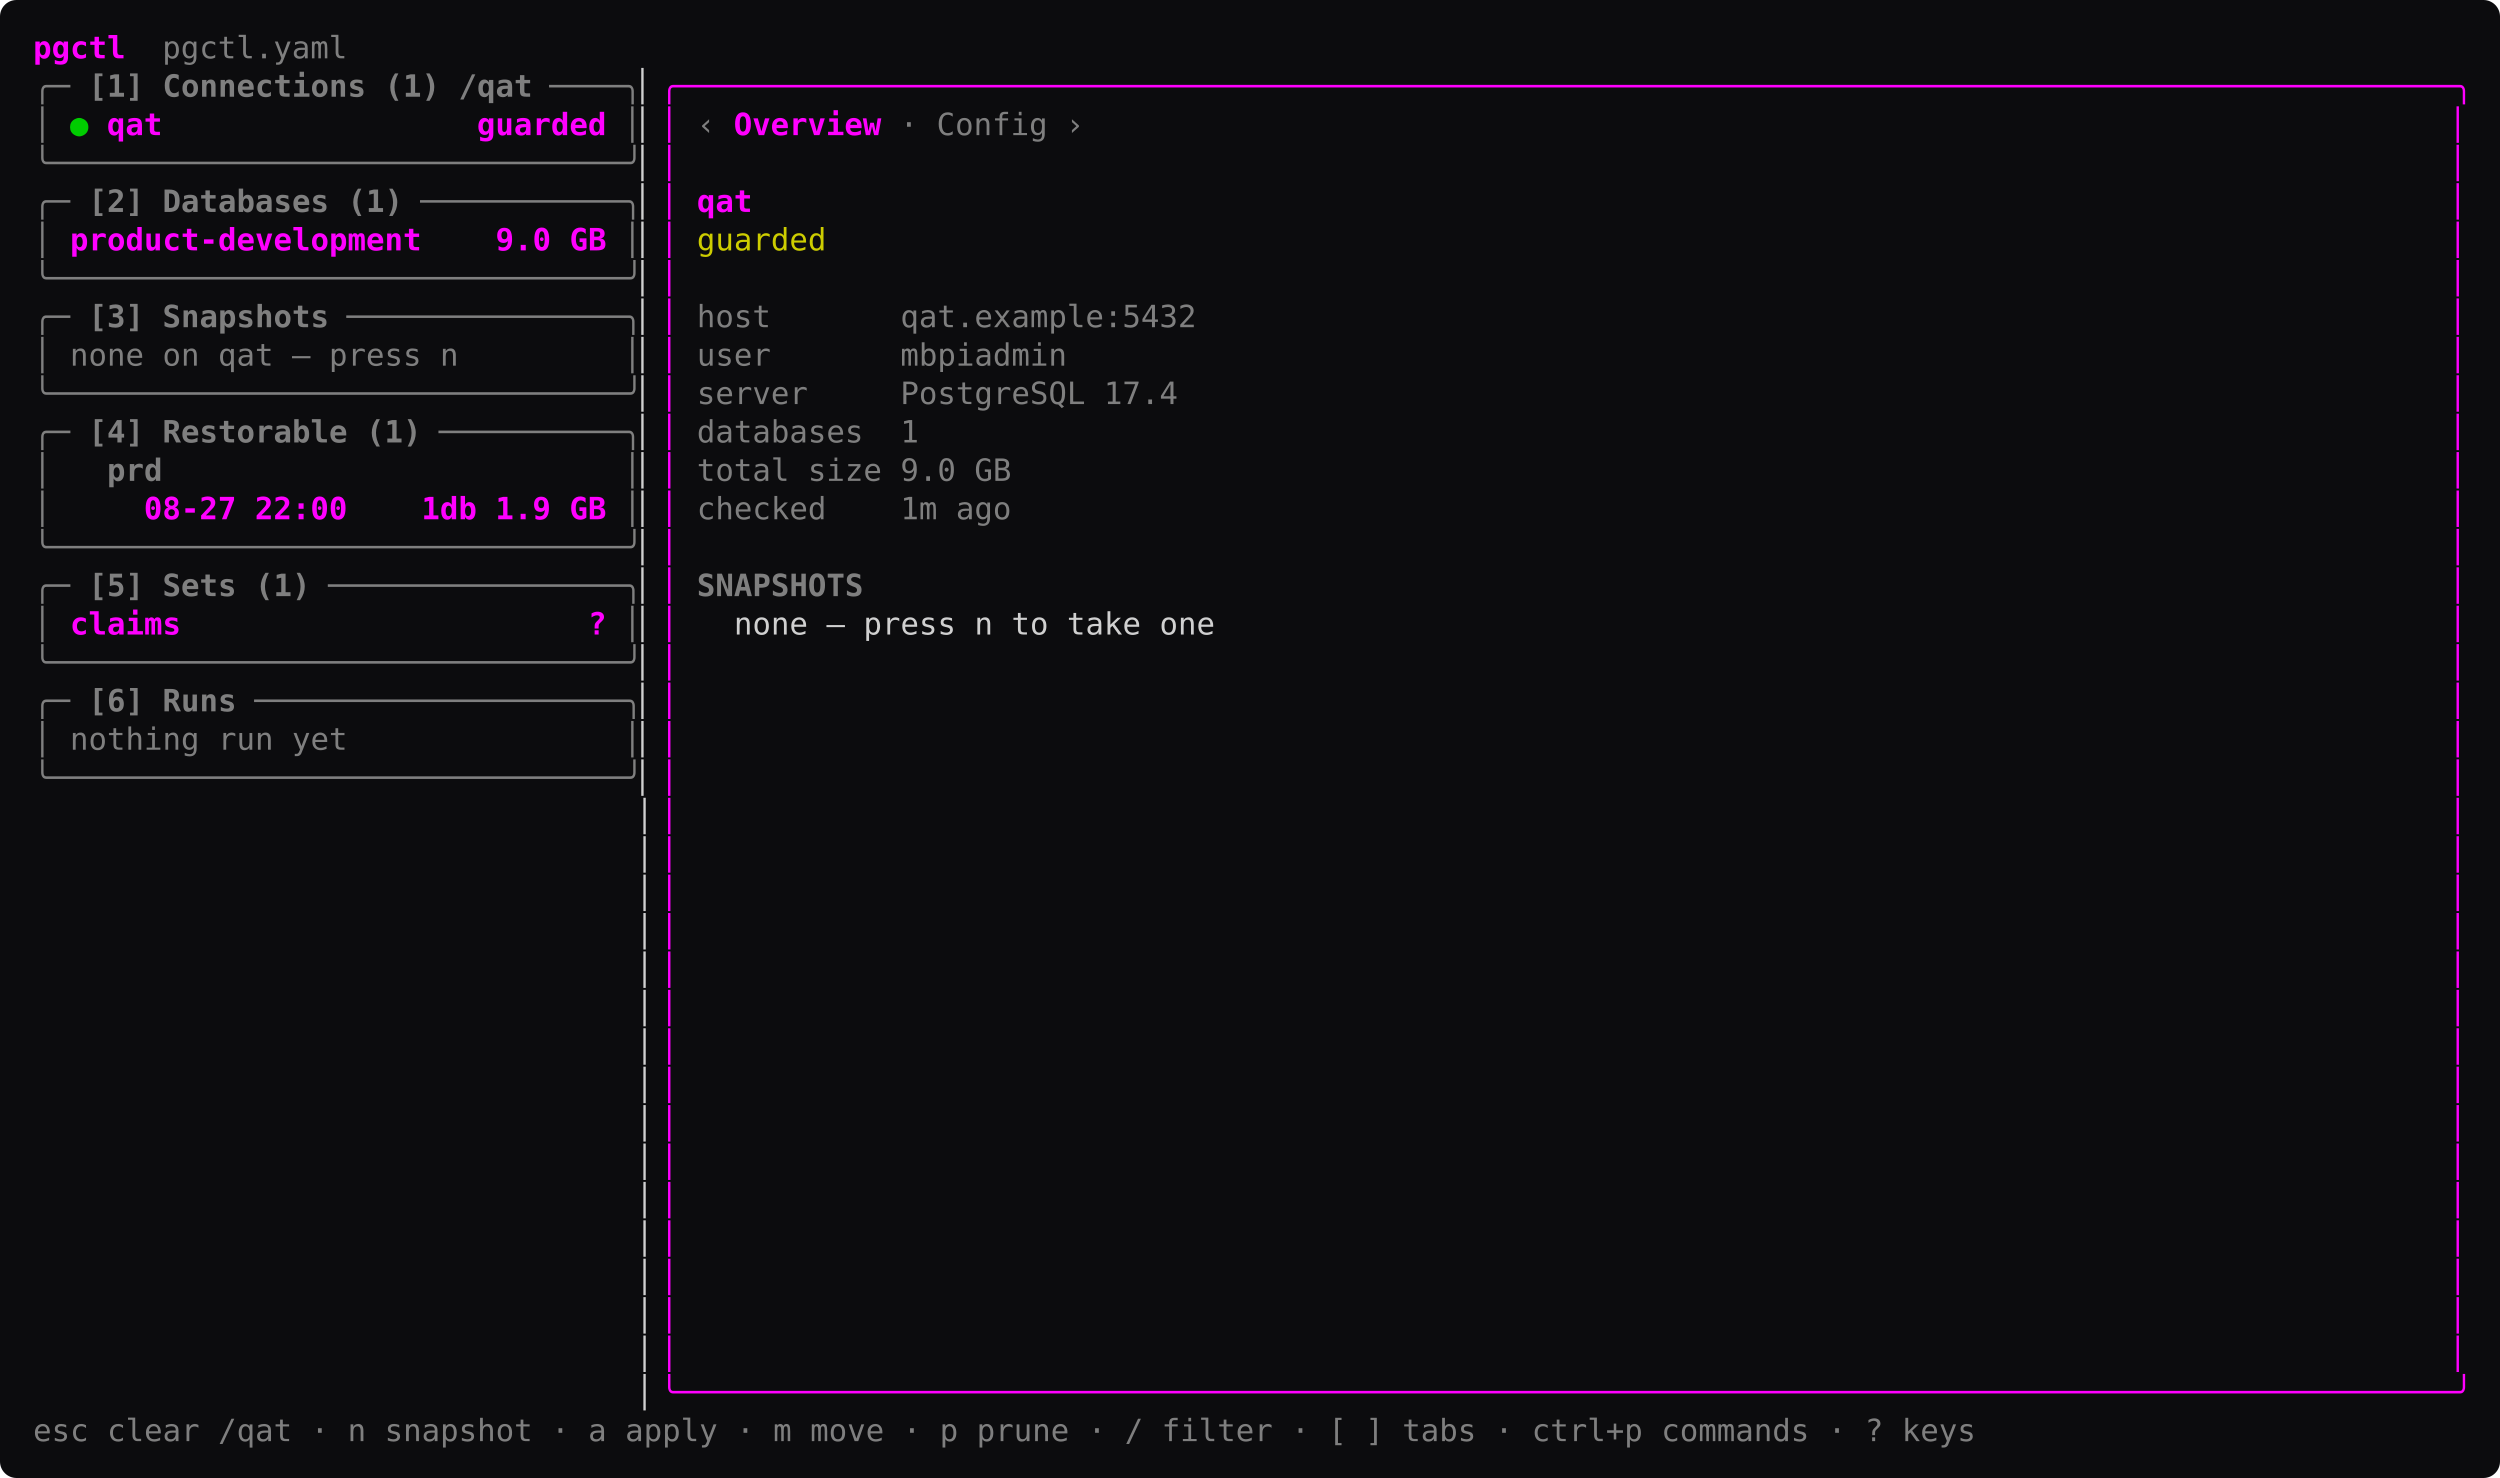
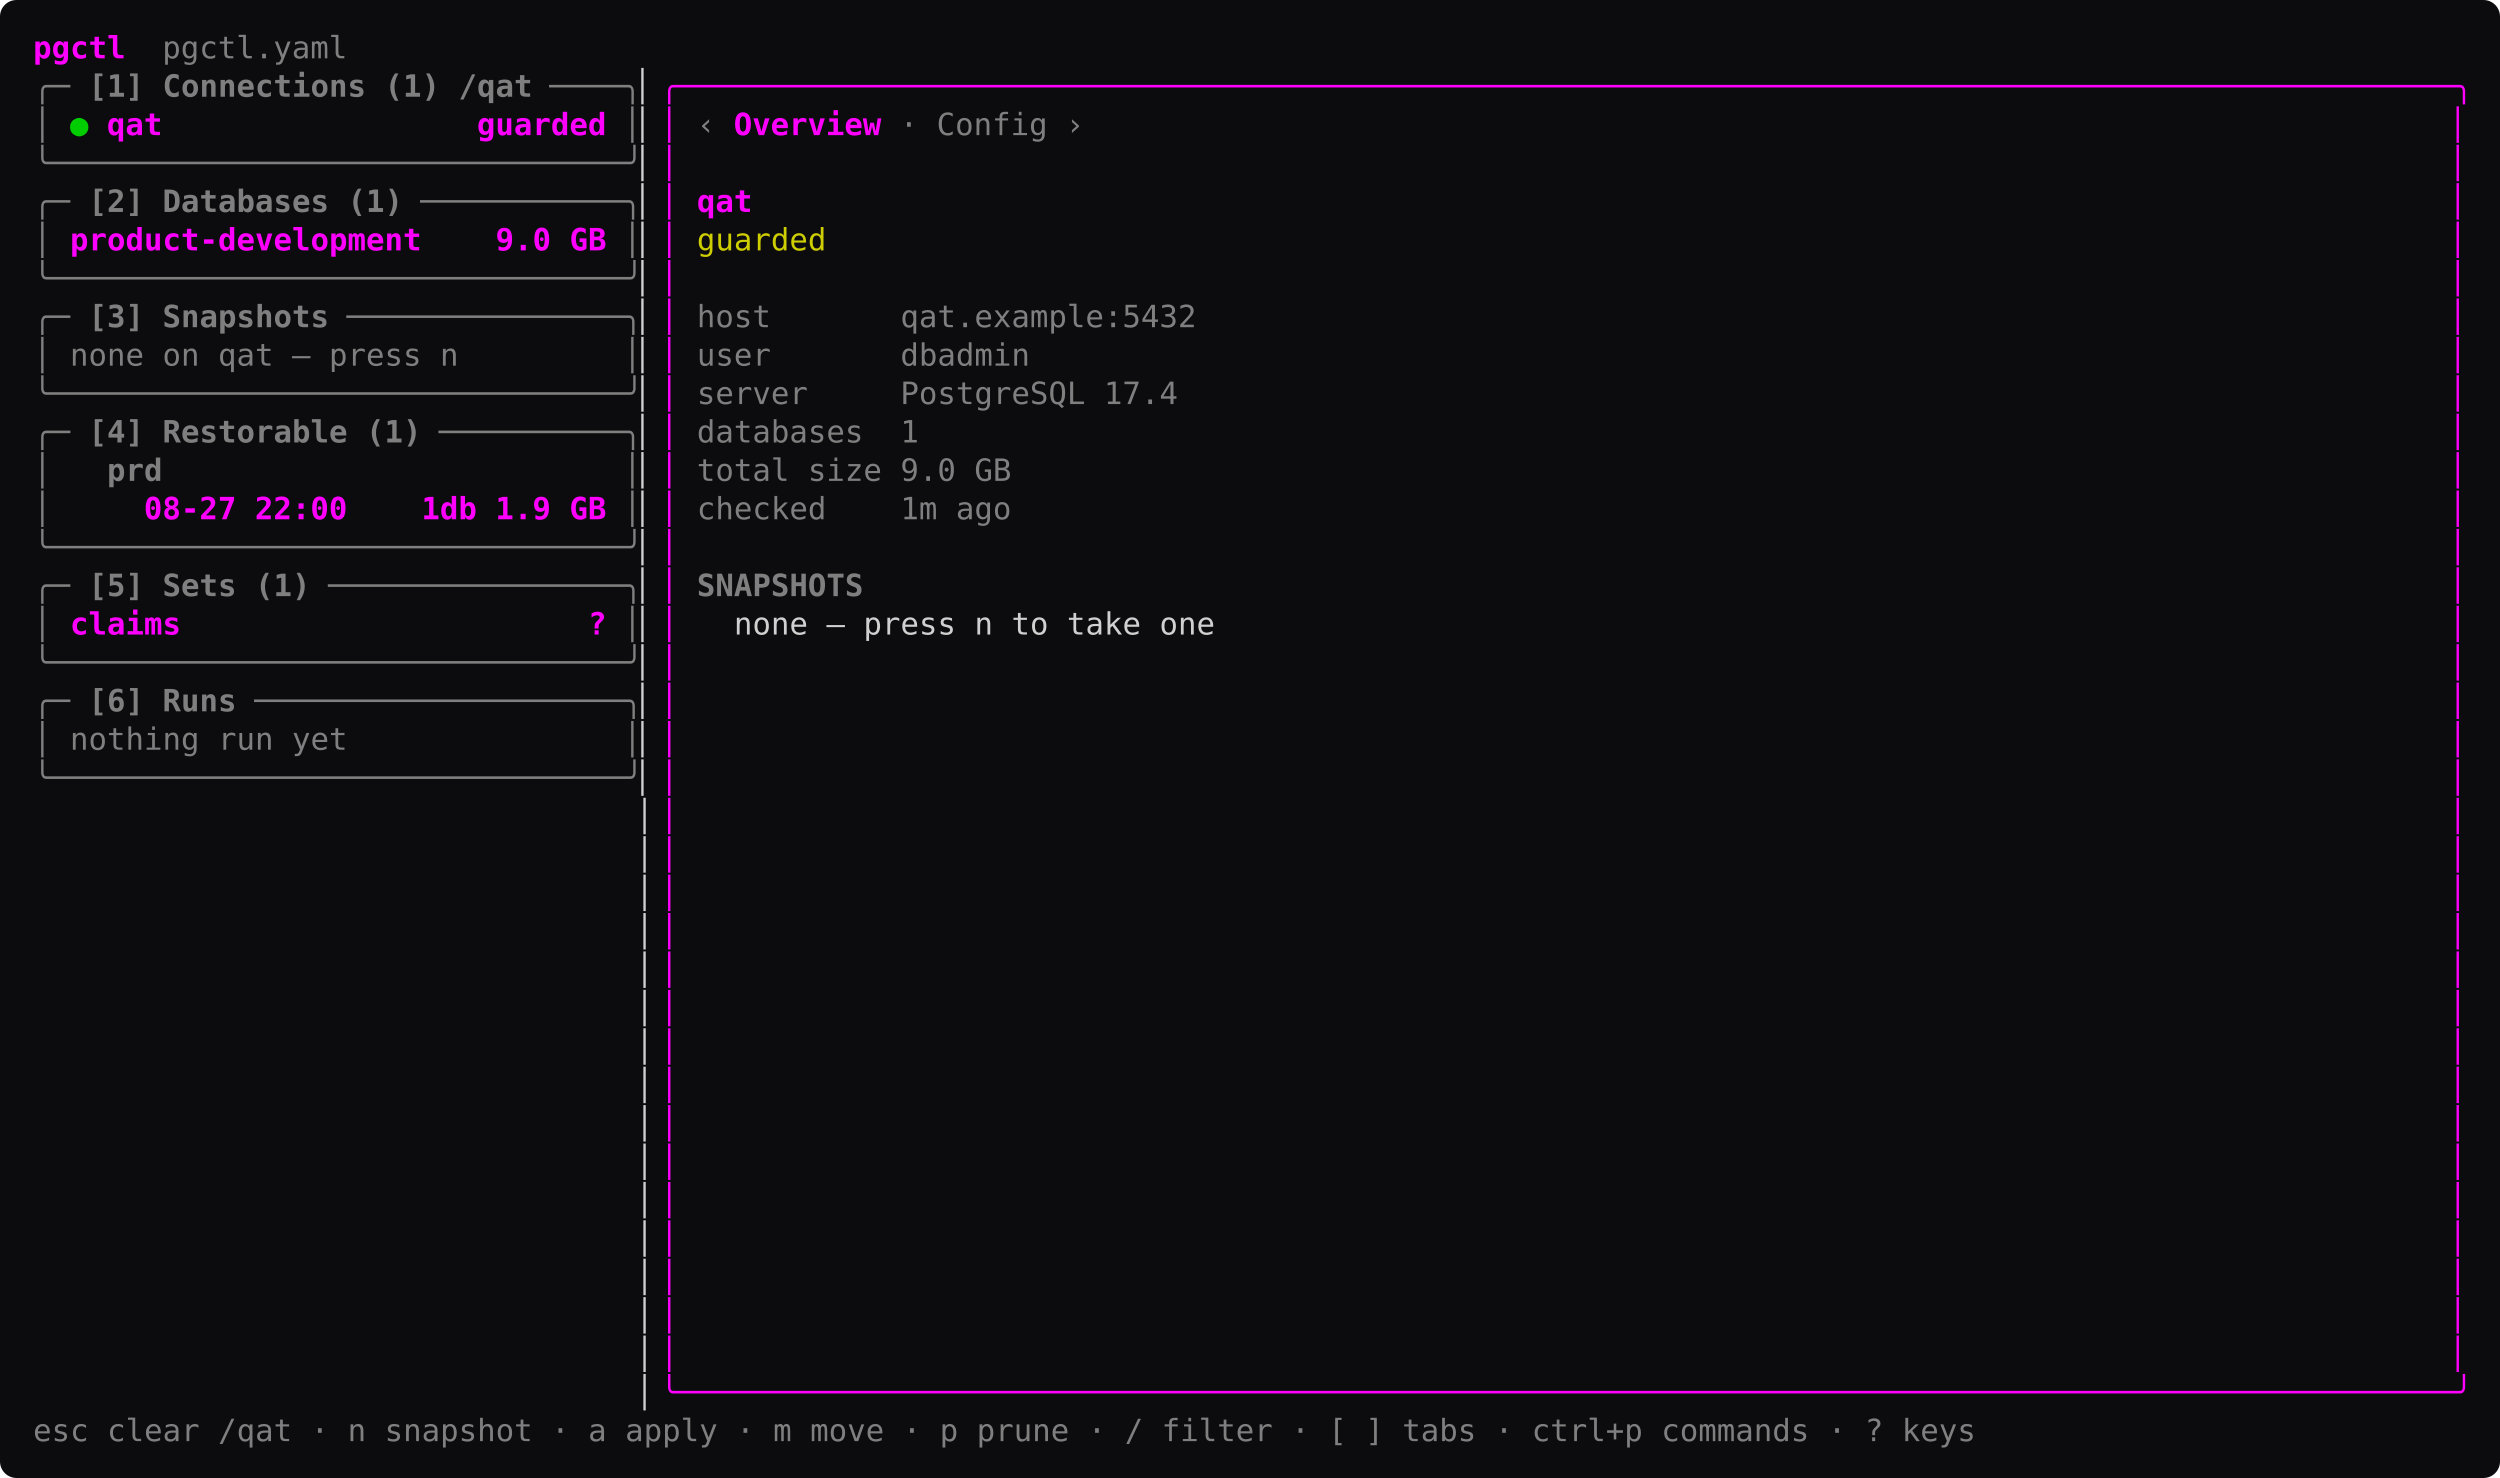
<svg xmlns="http://www.w3.org/2000/svg" width="1057.6" height="625.25" viewBox="0 0 1057.6 625.25" font-family="ui-monospace, 'SF Mono', SFMono-Regular, Menlo, Consolas, 'DejaVu Sans Mono', monospace" font-size="13" role="img">
  <rect width="1057.6" height="625.25" rx="7" fill="#0c0c0e" />
  <text x="14" y="24.68" textLength="39" lengthAdjust="spacing" fill="#ff00ff" font-weight="600" xml:space="preserve">pgctl</text>
  <text x="53" y="24.68" textLength="93.6" lengthAdjust="spacing" fill="#7f7f7f" xml:space="preserve">  pgctl.yaml</text>
  <text x="14" y="40.92" textLength="15.6" lengthAdjust="spacing" fill="#7f7f7f" xml:space="preserve">╭─</text>
  <text x="29.6" y="40.92" textLength="195" lengthAdjust="spacing" fill="#7f7f7f" font-weight="600" xml:space="preserve"> [1] Connections (1) /qat</text>
  <text x="232.4" y="40.92" textLength="39" lengthAdjust="spacing" fill="#7f7f7f" xml:space="preserve">────╮</text>
  <text x="271.4" y="40.92" textLength="7.8" lengthAdjust="spacing" fill="#d0d0d0" xml:space="preserve">▏</text>
  <text x="279.2" y="40.92" textLength="764.4" lengthAdjust="spacing" fill="#ff00ff" xml:space="preserve">╭────────────────────────────────────────────────────────────────────────────────────────────────╮</text>
  <text x="14" y="57.17" textLength="7.8" lengthAdjust="spacing" fill="#7f7f7f" xml:space="preserve">│</text>
  <text x="29.6" y="57.17" textLength="7.8" lengthAdjust="spacing" fill="#00cd00" xml:space="preserve">●</text>
  <text x="45.2" y="57.17" textLength="210.6" lengthAdjust="spacing" fill="#ff00ff" font-weight="600" xml:space="preserve">qat                 guarded</text>
  <text x="263.6" y="57.17" textLength="7.8" lengthAdjust="spacing" fill="#7f7f7f" xml:space="preserve">│</text>
  <text x="271.4" y="57.17" textLength="7.8" lengthAdjust="spacing" fill="#d0d0d0" xml:space="preserve">▏</text>
  <text x="279.2" y="57.17" textLength="7.8" lengthAdjust="spacing" fill="#ff00ff" xml:space="preserve">│</text>
  <text x="294.8" y="57.17" textLength="7.8" lengthAdjust="spacing" fill="#7f7f7f" xml:space="preserve">‹</text>
  <text x="310.4" y="57.17" textLength="7.8" lengthAdjust="spacing" fill="#ff00ff" font-weight="600" xml:space="preserve">O</text>
  <text x="318.2" y="57.17" textLength="7.8" lengthAdjust="spacing" fill="#ff00ff" font-weight="600" xml:space="preserve">v</text>
  <text x="326" y="57.17" textLength="7.8" lengthAdjust="spacing" fill="#ff00ff" font-weight="600" xml:space="preserve">e</text>
  <text x="333.8" y="57.17" textLength="7.8" lengthAdjust="spacing" fill="#ff00ff" font-weight="600" xml:space="preserve">r</text>
  <text x="341.6" y="57.17" textLength="7.8" lengthAdjust="spacing" fill="#ff00ff" font-weight="600" xml:space="preserve">v</text>
  <text x="349.4" y="57.17" textLength="7.8" lengthAdjust="spacing" fill="#ff00ff" font-weight="600" xml:space="preserve">i</text>
  <text x="357.2" y="57.17" textLength="7.8" lengthAdjust="spacing" fill="#ff00ff" font-weight="600" xml:space="preserve">e</text>
  <text x="365" y="57.17" textLength="7.8" lengthAdjust="spacing" fill="#ff00ff" font-weight="600" xml:space="preserve">w</text>
  <text x="380.6" y="57.17" textLength="7.8" lengthAdjust="spacing" fill="#7f7f7f" xml:space="preserve">·</text>
  <text x="388.4" y="57.17" textLength="54.6" lengthAdjust="spacing" fill="#7f7f7f" xml:space="preserve"> Config</text>
  <text x="450.8" y="57.17" textLength="7.8" lengthAdjust="spacing" fill="#7f7f7f" xml:space="preserve">›</text>
  <text x="1035.8" y="57.17" textLength="7.8" lengthAdjust="spacing" fill="#ff00ff" xml:space="preserve">│</text>
  <text x="14" y="73.42" textLength="257.4" lengthAdjust="spacing" fill="#7f7f7f" xml:space="preserve">╰───────────────────────────────╯</text>
  <text x="271.4" y="73.42" textLength="7.8" lengthAdjust="spacing" fill="#d0d0d0" xml:space="preserve">▏</text>
  <text x="279.2" y="73.42" textLength="7.8" lengthAdjust="spacing" fill="#ff00ff" xml:space="preserve">│</text>
  <text x="1035.8" y="73.42" textLength="7.8" lengthAdjust="spacing" fill="#ff00ff" xml:space="preserve">│</text>
  <text x="14" y="89.67" textLength="15.6" lengthAdjust="spacing" fill="#7f7f7f" xml:space="preserve">╭─</text>
  <text x="29.6" y="89.67" textLength="140.4" lengthAdjust="spacing" fill="#7f7f7f" font-weight="600" xml:space="preserve"> [2] Databases (1)</text>
  <text x="177.8" y="89.67" textLength="93.6" lengthAdjust="spacing" fill="#7f7f7f" xml:space="preserve">───────────╮</text>
  <text x="271.4" y="89.67" textLength="7.8" lengthAdjust="spacing" fill="#d0d0d0" xml:space="preserve">▏</text>
  <text x="279.2" y="89.67" textLength="7.8" lengthAdjust="spacing" fill="#ff00ff" xml:space="preserve">│</text>
  <text x="294.8" y="89.67" textLength="23.4" lengthAdjust="spacing" fill="#ff00ff" font-weight="600" xml:space="preserve">qat</text>
  <text x="1035.8" y="89.67" textLength="7.8" lengthAdjust="spacing" fill="#ff00ff" xml:space="preserve">│</text>
  <text x="14" y="105.92" textLength="7.8" lengthAdjust="spacing" fill="#7f7f7f" xml:space="preserve">│</text>
  <text x="29.6" y="105.92" textLength="226.2" lengthAdjust="spacing" fill="#ff00ff" font-weight="600" xml:space="preserve">product-development    9.0 GB</text>
  <text x="263.6" y="105.92" textLength="7.8" lengthAdjust="spacing" fill="#7f7f7f" xml:space="preserve">│</text>
  <text x="271.4" y="105.92" textLength="7.8" lengthAdjust="spacing" fill="#d0d0d0" xml:space="preserve">▏</text>
  <text x="279.2" y="105.92" textLength="7.8" lengthAdjust="spacing" fill="#ff00ff" xml:space="preserve">│</text>
  <text x="294.8" y="105.92" textLength="54.6" lengthAdjust="spacing" fill="#cdcd00" xml:space="preserve">guarded</text>
  <text x="1035.8" y="105.92" textLength="7.8" lengthAdjust="spacing" fill="#ff00ff" xml:space="preserve">│</text>
  <text x="14" y="122.17" textLength="257.4" lengthAdjust="spacing" fill="#7f7f7f" xml:space="preserve">╰───────────────────────────────╯</text>
  <text x="271.4" y="122.17" textLength="7.8" lengthAdjust="spacing" fill="#d0d0d0" xml:space="preserve">▏</text>
  <text x="279.2" y="122.17" textLength="7.8" lengthAdjust="spacing" fill="#ff00ff" xml:space="preserve">│</text>
  <text x="1035.8" y="122.17" textLength="7.8" lengthAdjust="spacing" fill="#ff00ff" xml:space="preserve">│</text>
  <text x="14" y="138.43" textLength="15.6" lengthAdjust="spacing" fill="#7f7f7f" xml:space="preserve">╭─</text>
  <text x="29.6" y="138.43" textLength="109.2" lengthAdjust="spacing" fill="#7f7f7f" font-weight="600" xml:space="preserve"> [3] Snapshots</text>
  <text x="146.6" y="138.43" textLength="124.8" lengthAdjust="spacing" fill="#7f7f7f" xml:space="preserve">───────────────╮</text>
  <text x="271.4" y="138.43" textLength="7.8" lengthAdjust="spacing" fill="#d0d0d0" xml:space="preserve">▏</text>
  <text x="279.2" y="138.43" textLength="7.8" lengthAdjust="spacing" fill="#ff00ff" xml:space="preserve">│</text>
  <text x="294.8" y="138.43" textLength="210.6" lengthAdjust="spacing" fill="#7f7f7f" xml:space="preserve">host       qat.example:5432</text>
  <text x="1035.8" y="138.43" textLength="7.8" lengthAdjust="spacing" fill="#ff00ff" xml:space="preserve">│</text>
  <text x="14" y="154.68" textLength="7.8" lengthAdjust="spacing" fill="#7f7f7f" xml:space="preserve">│</text>
  <text x="29.6" y="154.68" textLength="163.8" lengthAdjust="spacing" fill="#7f7f7f" xml:space="preserve">none on qat — press n</text>
  <text x="263.6" y="154.68" textLength="7.8" lengthAdjust="spacing" fill="#7f7f7f" xml:space="preserve">│</text>
  <text x="271.4" y="154.68" textLength="7.8" lengthAdjust="spacing" fill="#d0d0d0" xml:space="preserve">▏</text>
  <text x="279.2" y="154.68" textLength="7.8" lengthAdjust="spacing" fill="#ff00ff" xml:space="preserve">│</text>
-   <text x="294.8" y="154.68" textLength="156" lengthAdjust="spacing" fill="#7f7f7f" xml:space="preserve">user       mbpiadmin</text>
+   <text x="294.8" y="154.68" textLength="140.4" lengthAdjust="spacing" fill="#7f7f7f" xml:space="preserve">user       dbadmin</text>
  <text x="1035.8" y="154.68" textLength="7.8" lengthAdjust="spacing" fill="#ff00ff" xml:space="preserve">│</text>
  <text x="14" y="170.93" textLength="257.4" lengthAdjust="spacing" fill="#7f7f7f" xml:space="preserve">╰───────────────────────────────╯</text>
  <text x="271.4" y="170.93" textLength="7.8" lengthAdjust="spacing" fill="#d0d0d0" xml:space="preserve">▏</text>
  <text x="279.2" y="170.93" textLength="7.8" lengthAdjust="spacing" fill="#ff00ff" xml:space="preserve">│</text>
  <text x="294.8" y="170.93" textLength="202.8" lengthAdjust="spacing" fill="#7f7f7f" xml:space="preserve">server     PostgreSQL 17.4</text>
  <text x="1035.8" y="170.93" textLength="7.8" lengthAdjust="spacing" fill="#ff00ff" xml:space="preserve">│</text>
  <text x="14" y="187.18" textLength="15.6" lengthAdjust="spacing" fill="#7f7f7f" xml:space="preserve">╭─</text>
  <text x="29.6" y="187.18" textLength="148.2" lengthAdjust="spacing" fill="#7f7f7f" font-weight="600" xml:space="preserve"> [4] Restorable (1)</text>
  <text x="185.6" y="187.18" textLength="85.8" lengthAdjust="spacing" fill="#7f7f7f" xml:space="preserve">──────────╮</text>
  <text x="271.4" y="187.18" textLength="7.8" lengthAdjust="spacing" fill="#d0d0d0" xml:space="preserve">▏</text>
  <text x="279.2" y="187.18" textLength="7.8" lengthAdjust="spacing" fill="#ff00ff" xml:space="preserve">│</text>
  <text x="294.8" y="187.18" textLength="93.6" lengthAdjust="spacing" fill="#7f7f7f" xml:space="preserve">databases  1</text>
  <text x="1035.8" y="187.18" textLength="7.8" lengthAdjust="spacing" fill="#ff00ff" xml:space="preserve">│</text>
  <text x="14" y="203.43" textLength="7.8" lengthAdjust="spacing" fill="#7f7f7f" xml:space="preserve">│</text>
  <text x="29.6" y="203.43" textLength="39" lengthAdjust="spacing" fill="#7f7f7f" font-weight="600" xml:space="preserve">  prd</text>
  <text x="263.6" y="203.43" textLength="7.8" lengthAdjust="spacing" fill="#7f7f7f" xml:space="preserve">│</text>
  <text x="271.4" y="203.43" textLength="7.8" lengthAdjust="spacing" fill="#d0d0d0" xml:space="preserve">▏</text>
  <text x="279.2" y="203.43" textLength="7.8" lengthAdjust="spacing" fill="#ff00ff" xml:space="preserve">│</text>
  <text x="294.8" y="203.43" textLength="132.6" lengthAdjust="spacing" fill="#7f7f7f" xml:space="preserve">total size 9.0 GB</text>
  <text x="1035.8" y="203.43" textLength="7.8" lengthAdjust="spacing" fill="#ff00ff" xml:space="preserve">│</text>
  <text x="14" y="219.68" textLength="7.8" lengthAdjust="spacing" fill="#7f7f7f" xml:space="preserve">│</text>
  <text x="45.2" y="219.68" textLength="210.6" lengthAdjust="spacing" fill="#ff00ff" font-weight="600" xml:space="preserve">  08-27 22:00    1db 1.9 GB</text>
  <text x="263.6" y="219.68" textLength="7.8" lengthAdjust="spacing" fill="#7f7f7f" xml:space="preserve">│</text>
  <text x="271.4" y="219.68" textLength="7.8" lengthAdjust="spacing" fill="#d0d0d0" xml:space="preserve">▏</text>
  <text x="279.2" y="219.68" textLength="7.8" lengthAdjust="spacing" fill="#ff00ff" xml:space="preserve">│</text>
  <text x="294.8" y="219.68" textLength="132.6" lengthAdjust="spacing" fill="#7f7f7f" xml:space="preserve">checked    1m ago</text>
  <text x="1035.8" y="219.68" textLength="7.8" lengthAdjust="spacing" fill="#ff00ff" xml:space="preserve">│</text>
  <text x="14" y="235.93" textLength="257.4" lengthAdjust="spacing" fill="#7f7f7f" xml:space="preserve">╰───────────────────────────────╯</text>
  <text x="271.4" y="235.93" textLength="7.8" lengthAdjust="spacing" fill="#d0d0d0" xml:space="preserve">▏</text>
  <text x="279.2" y="235.93" textLength="7.8" lengthAdjust="spacing" fill="#ff00ff" xml:space="preserve">│</text>
  <text x="1035.8" y="235.93" textLength="7.8" lengthAdjust="spacing" fill="#ff00ff" xml:space="preserve">│</text>
  <text x="14" y="252.18" textLength="15.6" lengthAdjust="spacing" fill="#7f7f7f" xml:space="preserve">╭─</text>
  <text x="29.6" y="252.18" textLength="101.4" lengthAdjust="spacing" fill="#7f7f7f" font-weight="600" xml:space="preserve"> [5] Sets (1)</text>
  <text x="138.8" y="252.18" textLength="132.6" lengthAdjust="spacing" fill="#7f7f7f" xml:space="preserve">────────────────╮</text>
  <text x="271.4" y="252.18" textLength="7.8" lengthAdjust="spacing" fill="#d0d0d0" xml:space="preserve">▏</text>
  <text x="279.2" y="252.18" textLength="7.8" lengthAdjust="spacing" fill="#ff00ff" xml:space="preserve">│</text>
  <text x="294.8" y="252.18" textLength="70.2" lengthAdjust="spacing" fill="#7f7f7f" font-weight="600" xml:space="preserve">SNAPSHOTS</text>
  <text x="1035.8" y="252.18" textLength="7.8" lengthAdjust="spacing" fill="#ff00ff" xml:space="preserve">│</text>
  <text x="14" y="268.43" textLength="7.8" lengthAdjust="spacing" fill="#7f7f7f" xml:space="preserve">│</text>
  <text x="29.6" y="268.43" textLength="226.2" lengthAdjust="spacing" fill="#ff00ff" font-weight="600" xml:space="preserve">claims                      ?</text>
  <text x="263.6" y="268.43" textLength="7.8" lengthAdjust="spacing" fill="#7f7f7f" xml:space="preserve">│</text>
  <text x="271.4" y="268.43" textLength="7.8" lengthAdjust="spacing" fill="#d0d0d0" xml:space="preserve">▏</text>
  <text x="279.2" y="268.43" textLength="7.8" lengthAdjust="spacing" fill="#ff00ff" xml:space="preserve">│</text>
  <text x="287" y="268.43" textLength="226.2" lengthAdjust="spacing" fill="#d0d0d0" xml:space="preserve">   none — press n to take one</text>
  <text x="1035.8" y="268.43" textLength="7.8" lengthAdjust="spacing" fill="#ff00ff" xml:space="preserve">│</text>
  <text x="14" y="284.68" textLength="257.4" lengthAdjust="spacing" fill="#7f7f7f" xml:space="preserve">╰───────────────────────────────╯</text>
  <text x="271.4" y="284.68" textLength="7.8" lengthAdjust="spacing" fill="#d0d0d0" xml:space="preserve">▏</text>
  <text x="279.2" y="284.68" textLength="7.8" lengthAdjust="spacing" fill="#ff00ff" xml:space="preserve">│</text>
  <text x="1035.8" y="284.68" textLength="7.8" lengthAdjust="spacing" fill="#ff00ff" xml:space="preserve">│</text>
  <text x="14" y="300.93" textLength="15.6" lengthAdjust="spacing" fill="#7f7f7f" xml:space="preserve">╭─</text>
  <text x="29.6" y="300.93" textLength="70.2" lengthAdjust="spacing" fill="#7f7f7f" font-weight="600" xml:space="preserve"> [6] Runs</text>
  <text x="107.6" y="300.93" textLength="163.8" lengthAdjust="spacing" fill="#7f7f7f" xml:space="preserve">────────────────────╮</text>
  <text x="271.4" y="300.93" textLength="7.8" lengthAdjust="spacing" fill="#d0d0d0" xml:space="preserve">▏</text>
  <text x="279.2" y="300.93" textLength="7.8" lengthAdjust="spacing" fill="#ff00ff" xml:space="preserve">│</text>
  <text x="1035.8" y="300.93" textLength="7.8" lengthAdjust="spacing" fill="#ff00ff" xml:space="preserve">│</text>
  <text x="14" y="317.18" textLength="7.8" lengthAdjust="spacing" fill="#7f7f7f" xml:space="preserve">│</text>
  <text x="29.6" y="317.18" textLength="117" lengthAdjust="spacing" fill="#7f7f7f" xml:space="preserve">nothing run yet</text>
  <text x="263.6" y="317.18" textLength="7.8" lengthAdjust="spacing" fill="#7f7f7f" xml:space="preserve">│</text>
  <text x="271.4" y="317.18" textLength="7.8" lengthAdjust="spacing" fill="#d0d0d0" xml:space="preserve">▏</text>
  <text x="279.2" y="317.18" textLength="7.8" lengthAdjust="spacing" fill="#ff00ff" xml:space="preserve">│</text>
  <text x="1035.8" y="317.18" textLength="7.8" lengthAdjust="spacing" fill="#ff00ff" xml:space="preserve">│</text>
  <text x="14" y="333.43" textLength="257.4" lengthAdjust="spacing" fill="#7f7f7f" xml:space="preserve">╰───────────────────────────────╯</text>
  <text x="271.4" y="333.43" textLength="7.8" lengthAdjust="spacing" fill="#d0d0d0" xml:space="preserve">▏</text>
  <text x="279.2" y="333.43" textLength="7.8" lengthAdjust="spacing" fill="#ff00ff" xml:space="preserve">│</text>
  <text x="1035.8" y="333.43" textLength="7.8" lengthAdjust="spacing" fill="#ff00ff" xml:space="preserve">│</text>
  <text x="14" y="349.68" textLength="265.2" lengthAdjust="spacing" fill="#d0d0d0" xml:space="preserve">                                 ▏</text>
  <text x="279.2" y="349.68" textLength="7.8" lengthAdjust="spacing" fill="#ff00ff" xml:space="preserve">│</text>
  <text x="1035.8" y="349.68" textLength="7.8" lengthAdjust="spacing" fill="#ff00ff" xml:space="preserve">│</text>
  <text x="14" y="365.93" textLength="265.2" lengthAdjust="spacing" fill="#d0d0d0" xml:space="preserve">                                 ▏</text>
  <text x="279.2" y="365.93" textLength="7.8" lengthAdjust="spacing" fill="#ff00ff" xml:space="preserve">│</text>
  <text x="1035.8" y="365.93" textLength="7.8" lengthAdjust="spacing" fill="#ff00ff" xml:space="preserve">│</text>
  <text x="14" y="382.18" textLength="265.2" lengthAdjust="spacing" fill="#d0d0d0" xml:space="preserve">                                 ▏</text>
  <text x="279.2" y="382.18" textLength="7.8" lengthAdjust="spacing" fill="#ff00ff" xml:space="preserve">│</text>
  <text x="1035.8" y="382.18" textLength="7.8" lengthAdjust="spacing" fill="#ff00ff" xml:space="preserve">│</text>
  <text x="14" y="398.43" textLength="265.2" lengthAdjust="spacing" fill="#d0d0d0" xml:space="preserve">                                 ▏</text>
  <text x="279.2" y="398.43" textLength="7.8" lengthAdjust="spacing" fill="#ff00ff" xml:space="preserve">│</text>
  <text x="1035.8" y="398.43" textLength="7.8" lengthAdjust="spacing" fill="#ff00ff" xml:space="preserve">│</text>
  <text x="14" y="414.68" textLength="265.2" lengthAdjust="spacing" fill="#d0d0d0" xml:space="preserve">                                 ▏</text>
  <text x="279.2" y="414.68" textLength="7.8" lengthAdjust="spacing" fill="#ff00ff" xml:space="preserve">│</text>
  <text x="1035.8" y="414.68" textLength="7.8" lengthAdjust="spacing" fill="#ff00ff" xml:space="preserve">│</text>
  <text x="14" y="430.93" textLength="265.2" lengthAdjust="spacing" fill="#d0d0d0" xml:space="preserve">                                 ▏</text>
  <text x="279.2" y="430.93" textLength="7.8" lengthAdjust="spacing" fill="#ff00ff" xml:space="preserve">│</text>
  <text x="1035.8" y="430.93" textLength="7.8" lengthAdjust="spacing" fill="#ff00ff" xml:space="preserve">│</text>
  <text x="14" y="447.18" textLength="265.2" lengthAdjust="spacing" fill="#d0d0d0" xml:space="preserve">                                 ▏</text>
  <text x="279.2" y="447.18" textLength="7.8" lengthAdjust="spacing" fill="#ff00ff" xml:space="preserve">│</text>
  <text x="1035.8" y="447.18" textLength="7.8" lengthAdjust="spacing" fill="#ff00ff" xml:space="preserve">│</text>
  <text x="14" y="463.43" textLength="265.2" lengthAdjust="spacing" fill="#d0d0d0" xml:space="preserve">                                 ▏</text>
  <text x="279.2" y="463.43" textLength="7.8" lengthAdjust="spacing" fill="#ff00ff" xml:space="preserve">│</text>
  <text x="1035.8" y="463.43" textLength="7.8" lengthAdjust="spacing" fill="#ff00ff" xml:space="preserve">│</text>
  <text x="14" y="479.68" textLength="265.2" lengthAdjust="spacing" fill="#d0d0d0" xml:space="preserve">                                 ▏</text>
  <text x="279.2" y="479.68" textLength="7.8" lengthAdjust="spacing" fill="#ff00ff" xml:space="preserve">│</text>
  <text x="1035.8" y="479.68" textLength="7.8" lengthAdjust="spacing" fill="#ff00ff" xml:space="preserve">│</text>
  <text x="14" y="495.93" textLength="265.2" lengthAdjust="spacing" fill="#d0d0d0" xml:space="preserve">                                 ▏</text>
  <text x="279.2" y="495.93" textLength="7.8" lengthAdjust="spacing" fill="#ff00ff" xml:space="preserve">│</text>
  <text x="1035.8" y="495.93" textLength="7.8" lengthAdjust="spacing" fill="#ff00ff" xml:space="preserve">│</text>
  <text x="14" y="512.17" textLength="265.2" lengthAdjust="spacing" fill="#d0d0d0" xml:space="preserve">                                 ▏</text>
  <text x="279.2" y="512.17" textLength="7.8" lengthAdjust="spacing" fill="#ff00ff" xml:space="preserve">│</text>
  <text x="1035.8" y="512.17" textLength="7.8" lengthAdjust="spacing" fill="#ff00ff" xml:space="preserve">│</text>
  <text x="14" y="528.42" textLength="265.2" lengthAdjust="spacing" fill="#d0d0d0" xml:space="preserve">                                 ▏</text>
  <text x="279.2" y="528.42" textLength="7.8" lengthAdjust="spacing" fill="#ff00ff" xml:space="preserve">│</text>
  <text x="1035.8" y="528.42" textLength="7.8" lengthAdjust="spacing" fill="#ff00ff" xml:space="preserve">│</text>
  <text x="14" y="544.67" textLength="265.2" lengthAdjust="spacing" fill="#d0d0d0" xml:space="preserve">                                 ▏</text>
  <text x="279.2" y="544.67" textLength="7.8" lengthAdjust="spacing" fill="#ff00ff" xml:space="preserve">│</text>
  <text x="1035.8" y="544.67" textLength="7.8" lengthAdjust="spacing" fill="#ff00ff" xml:space="preserve">│</text>
  <text x="14" y="560.92" textLength="265.2" lengthAdjust="spacing" fill="#d0d0d0" xml:space="preserve">                                 ▏</text>
  <text x="279.2" y="560.92" textLength="7.8" lengthAdjust="spacing" fill="#ff00ff" xml:space="preserve">│</text>
  <text x="1035.8" y="560.92" textLength="7.8" lengthAdjust="spacing" fill="#ff00ff" xml:space="preserve">│</text>
  <text x="14" y="577.17" textLength="265.2" lengthAdjust="spacing" fill="#d0d0d0" xml:space="preserve">                                 ▏</text>
  <text x="279.2" y="577.17" textLength="7.8" lengthAdjust="spacing" fill="#ff00ff" xml:space="preserve">│</text>
  <text x="1035.8" y="577.17" textLength="7.8" lengthAdjust="spacing" fill="#ff00ff" xml:space="preserve">│</text>
  <text x="14" y="593.42" textLength="265.2" lengthAdjust="spacing" fill="#d0d0d0" xml:space="preserve">                                 ▏</text>
  <text x="279.2" y="593.42" textLength="764.4" lengthAdjust="spacing" fill="#ff00ff" xml:space="preserve">╰────────────────────────────────────────────────────────────────────────────────────────────────╯</text>
  <text x="14" y="609.67" textLength="819" lengthAdjust="spacing" fill="#7f7f7f" xml:space="preserve">esc clear /qat · n snapshot · a apply · m move · p prune · / filter · [ ] tabs · ctrl+p commands · ? keys</text>
</svg>
